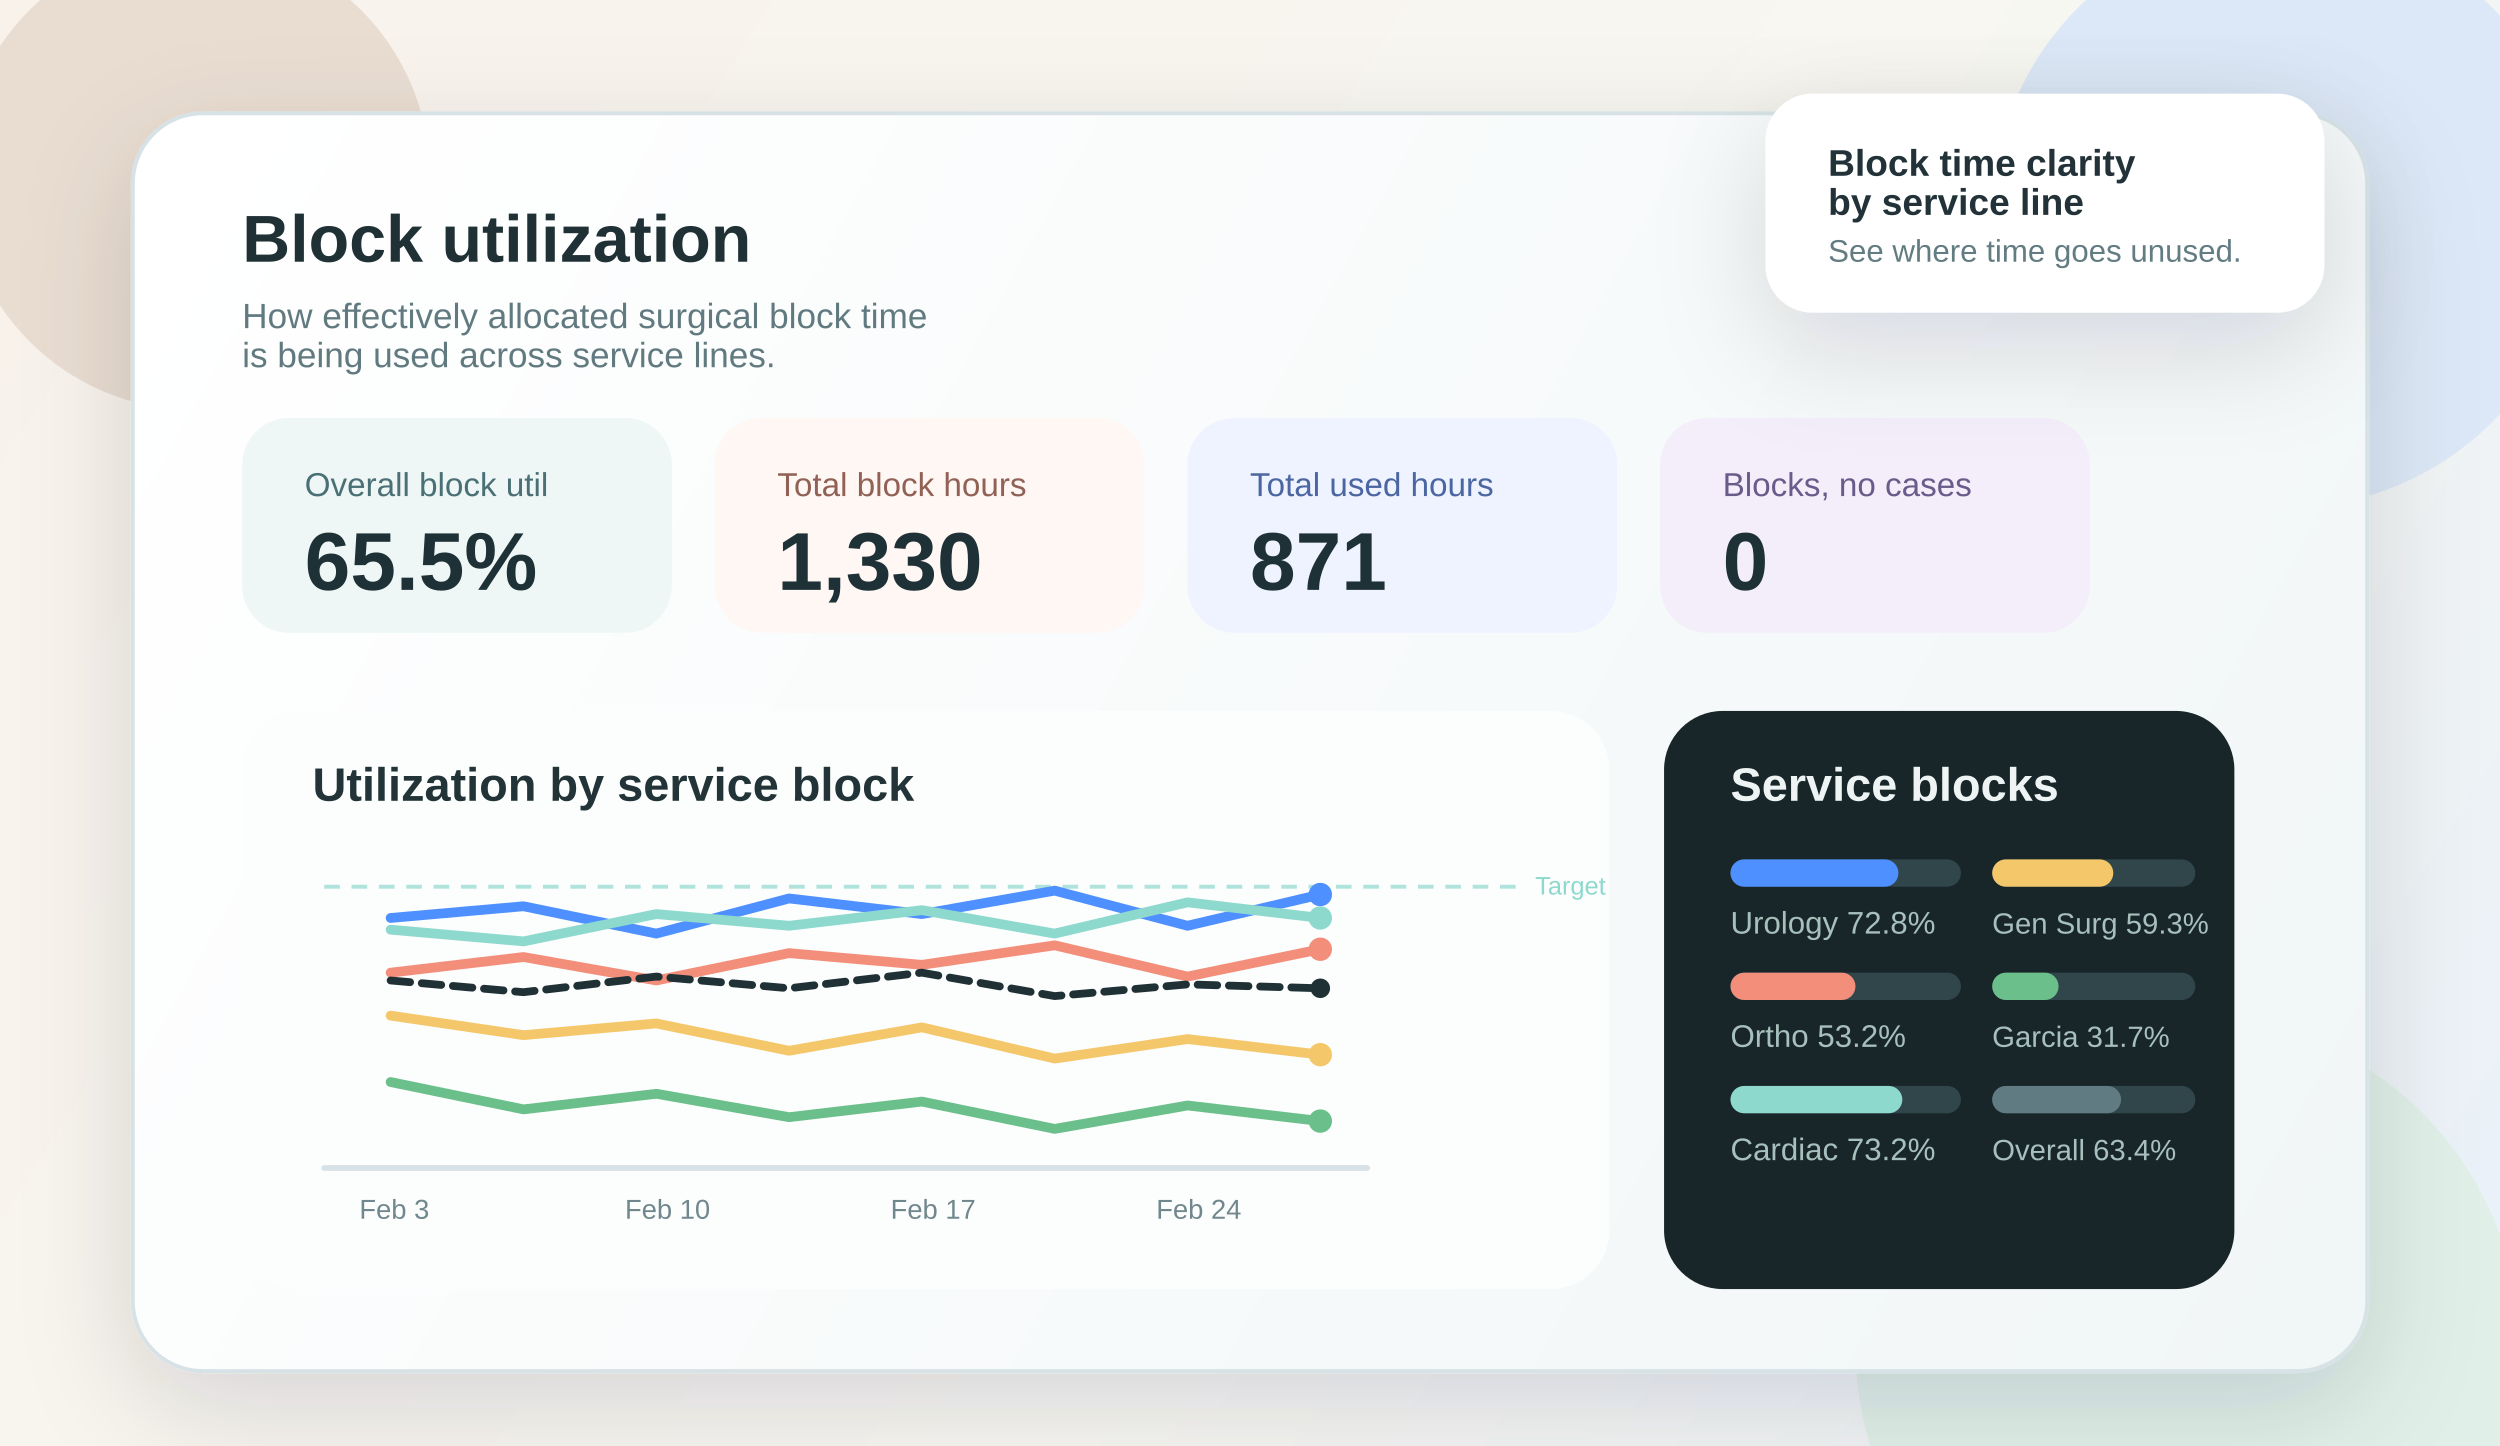
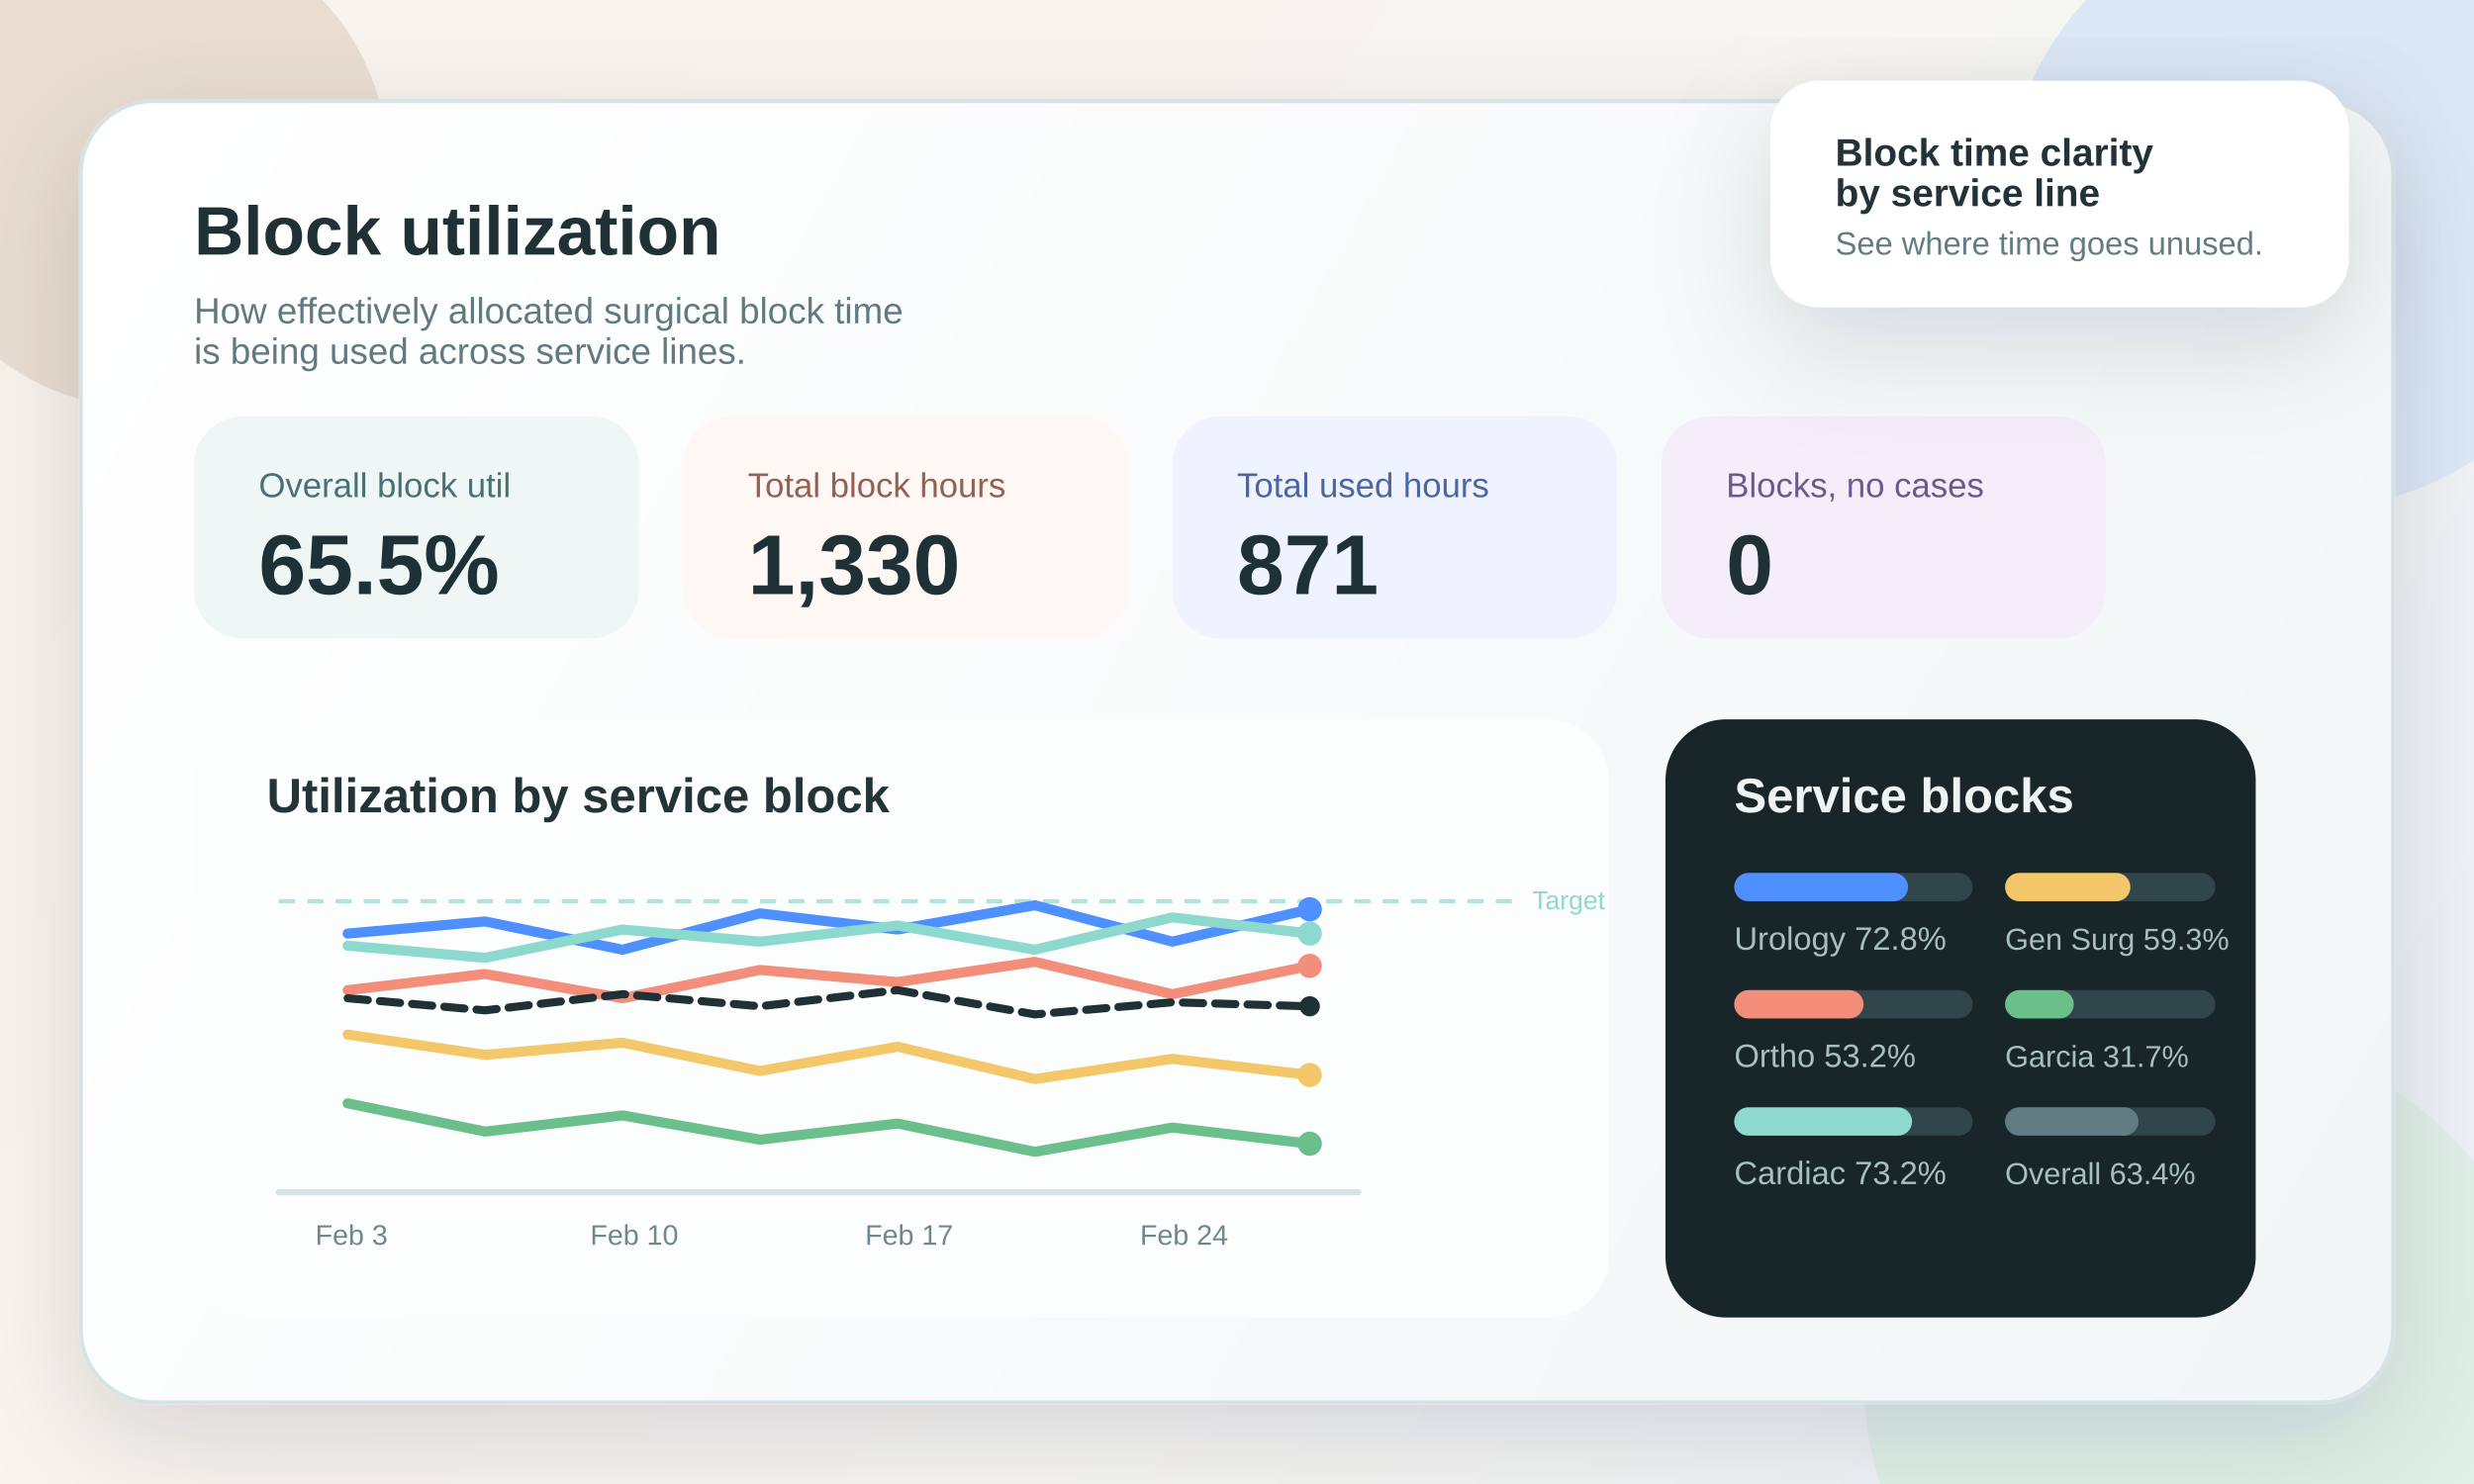
- <svg xmlns="http://www.w3.org/2000/svg" width="1280" height="740" viewBox="60 70 1280 740" fill="none">
+ <svg xmlns="http://www.w3.org/2000/svg" width="1224" height="734" viewBox="88 78 1224 734" fill="none">
  <defs>
    <linearGradient id="bg" x1="110" y1="80" x2="1280" y2="820" gradientUnits="userSpaceOnUse">
      <stop stop-color="#F8F2EB" />
      <stop offset="0.58" stop-color="#F8F7F2" />
      <stop offset="1" stop-color="#EAF1F8" />
    </linearGradient>
    <linearGradient id="panel" x1="150" y1="150" x2="1250" y2="760" gradientUnits="userSpaceOnUse">
      <stop stop-color="#FFFFFF" />
      <stop offset="1" stop-color="#F1F6F7" />
    </linearGradient>
    <filter id="shadow" x="0" y="0" width="1400" height="900" filterUnits="userSpaceOnUse">
      <feDropShadow dx="0" dy="18" stdDeviation="28" flood-color="#132024" flood-opacity="0.14" />
    </filter>
  </defs>
  <rect width="1400" height="900" fill="url(#bg)" />
  <circle cx="160" cy="160" r="120" fill="#E9DDD2" />
  <circle cx="1230" cy="180" r="150" fill="#DCE8F7" />
  <circle cx="1180" cy="760" r="170" fill="#E0F0E8" />
  <g filter="url(#shadow)">
    <rect x="128" y="128" width="1144" height="644" rx="36" fill="url(#panel)" />
    <rect x="128" y="128" width="1144" height="644" rx="36" stroke="#D6E2E5" stroke-width="2" />
  </g>
  <text x="184" y="204" fill="#203136" font-size="34" font-family="Arial, Helvetica, sans-serif" font-weight="700">Block utilization</text>
  <text x="184" y="238" fill="#617A80" font-size="18" font-family="Arial, Helvetica, sans-serif">
    <tspan x="184" dy="0">How effectively allocated surgical block time</tspan>
    <tspan x="184" dy="20">is being used across service lines.</tspan>
  </text>
  <g>
    <rect x="184" y="284" width="220" height="110" rx="24" fill="#EEF7F6" />
    <text x="216" y="324" fill="#4A7076" font-size="17" font-family="Arial, Helvetica, sans-serif">Overall block util</text>
    <text x="216" y="372" fill="#1E3136" font-size="42" font-family="Arial, Helvetica, sans-serif" font-weight="700">65.5%</text>
  </g>
  <g>
    <rect x="426" y="284" width="220" height="110" rx="24" fill="#FFF7F4" />
    <text x="458" y="324" fill="#906154" font-size="17" font-family="Arial, Helvetica, sans-serif">Total block hours</text>
    <text x="458" y="372" fill="#1E3136" font-size="42" font-family="Arial, Helvetica, sans-serif" font-weight="700">1,330</text>
  </g>
  <g>
    <rect x="668" y="284" width="220" height="110" rx="24" fill="#EEF3FF" />
    <text x="700" y="324" fill="#4B66A1" font-size="17" font-family="Arial, Helvetica, sans-serif">Total used hours</text>
    <text x="700" y="372" fill="#1E3136" font-size="42" font-family="Arial, Helvetica, sans-serif" font-weight="700">871</text>
  </g>
  <g>
    <rect x="910" y="284" width="220" height="110" rx="24" fill="#F3EEF9" />
    <text x="942" y="324" fill="#6A5B8A" font-size="17" font-family="Arial, Helvetica, sans-serif">Blocks, no cases</text>
    <text x="942" y="372" fill="#1E3136" font-size="42" font-family="Arial, Helvetica, sans-serif" font-weight="700">0</text>
  </g>
  <g>
    <rect x="184" y="434" width="700" height="296" rx="30" fill="#FCFDFD" />
    <text x="220" y="480" fill="#223438" font-size="24" font-family="Arial, Helvetica, sans-serif" font-weight="700">Utilization by service block</text>
    <line x1="226" y1="524" x2="840" y2="524" stroke="#8ED9CE" stroke-width="2" stroke-dasharray="8 6" opacity="0.7" />
    <text x="846" y="528" fill="#8ED9CE" font-size="13" font-family="Arial, Helvetica, sans-serif">Target</text>
    <polyline points="260,540 328,534 396,548 464,530 532,538 600,526 668,544 736,528" fill="none" stroke="#4E90FF" stroke-width="5" stroke-linecap="round" stroke-linejoin="round" />
    <circle cx="736" cy="528" r="6" fill="#4E90FF" />
    <polyline points="260,568 328,560 396,572 464,558 532,564 600,554 668,570 736,556" fill="none" stroke="#F28E79" stroke-width="5" stroke-linecap="round" stroke-linejoin="round" />
    <circle cx="736" cy="556" r="6" fill="#F28E79" />
    <polyline points="260,546 328,552 396,538 464,544 532,536 600,548 668,532 736,540" fill="none" stroke="#8ED9CE" stroke-width="5" stroke-linecap="round" stroke-linejoin="round" />
    <circle cx="736" cy="540" r="6" fill="#8ED9CE" />
    <polyline points="260,590 328,600 396,594 464,608 532,596 600,612 668,602 736,610" fill="none" stroke="#F4C86A" stroke-width="5" stroke-linecap="round" stroke-linejoin="round" />
    <circle cx="736" cy="610" r="6" fill="#F4C86A" />
    <polyline points="260,624 328,638 396,630 464,642 532,634 600,648 668,636 736,644" fill="none" stroke="#6BBF8A" stroke-width="5" stroke-linecap="round" stroke-linejoin="round" />
    <circle cx="736" cy="644" r="6" fill="#6BBF8A" />
    <polyline points="260,572 328,578 396,570 464,576 532,568 600,580 668,574 736,576" fill="none" stroke="#203136" stroke-width="4" stroke-linecap="round" stroke-linejoin="round" stroke-dasharray="10 6" />
    <circle cx="736" cy="576" r="5" fill="#203136" />
    <line x1="226" y1="668" x2="760" y2="668" stroke="#D6E2E5" stroke-width="3" stroke-linecap="round" />
    <text x="244" y="694" fill="#70878D" font-size="14" font-family="Arial, Helvetica, sans-serif">Feb 3</text>
    <text x="380" y="694" fill="#70878D" font-size="14" font-family="Arial, Helvetica, sans-serif">Feb 10</text>
    <text x="516" y="694" fill="#70878D" font-size="14" font-family="Arial, Helvetica, sans-serif">Feb 17</text>
    <text x="652" y="694" fill="#70878D" font-size="14" font-family="Arial, Helvetica, sans-serif">Feb 24</text>
  </g>
  <g>
    <rect x="912" y="434" width="292" height="296" rx="30" fill="#192629" />
    <text x="946" y="480" fill="#EEF4F4" font-size="24" font-family="Arial, Helvetica, sans-serif" font-weight="700">Service blocks</text>
    <g>
      <rect x="946" y="510" width="118" height="14" rx="7" fill="#31464B" />
      <rect x="946" y="510" width="86" height="14" rx="7" fill="#4E90FF" />
      <text x="946" y="548" fill="#A7C0BC" font-size="16" font-family="Arial, Helvetica, sans-serif">Urology  72.8%</text>
    </g>
    <g>
      <rect x="946" y="568" width="118" height="14" rx="7" fill="#31464B" />
      <rect x="946" y="568" width="64" height="14" rx="7" fill="#F28E79" />
      <text x="946" y="606" fill="#A7C0BC" font-size="16" font-family="Arial, Helvetica, sans-serif">Ortho  53.2%</text>
    </g>
    <g>
      <rect x="946" y="626" width="118" height="14" rx="7" fill="#31464B" />
      <rect x="946" y="626" width="88" height="14" rx="7" fill="#8ED9CE" />
      <text x="946" y="664" fill="#A7C0BC" font-size="16" font-family="Arial, Helvetica, sans-serif">Cardiac  73.2%</text>
    </g>
    <g>
      <rect x="1080" y="510" width="104" height="14" rx="7" fill="#31464B" />
      <rect x="1080" y="510" width="62" height="14" rx="7" fill="#F4C86A" />
      <text x="1080" y="548" fill="#A7C0BC" font-size="15" font-family="Arial, Helvetica, sans-serif">Gen Surg  59.3%</text>
    </g>
    <g>
      <rect x="1080" y="568" width="104" height="14" rx="7" fill="#31464B" />
      <rect x="1080" y="568" width="34" height="14" rx="7" fill="#6BBF8A" />
      <text x="1080" y="606" fill="#A7C0BC" font-size="15" font-family="Arial, Helvetica, sans-serif">Garcia  31.7%</text>
    </g>
    <g>
      <rect x="1080" y="626" width="104" height="14" rx="7" fill="#31464B" />
      <rect x="1080" y="626" width="66" height="14" rx="7" fill="#607C82" />
      <text x="1080" y="664" fill="#A7C0BC" font-size="15" font-family="Arial, Helvetica, sans-serif">Overall  63.4%</text>
    </g>
  </g>
  <g filter="url(#shadow)">
    <rect x="964" y="118" width="286" height="112" rx="24" fill="#FFFFFF" />
    <text x="996" y="160" fill="#213338" font-size="19" font-family="Arial, Helvetica, sans-serif" font-weight="700">
      <tspan x="996" dy="0">Block time clarity</tspan>
      <tspan x="996" dy="20">by service line</tspan>
    </text>
    <text x="996" y="204" fill="#627C82" font-size="16" font-family="Arial, Helvetica, sans-serif">See where time goes unused.</text>
  </g>
</svg>
